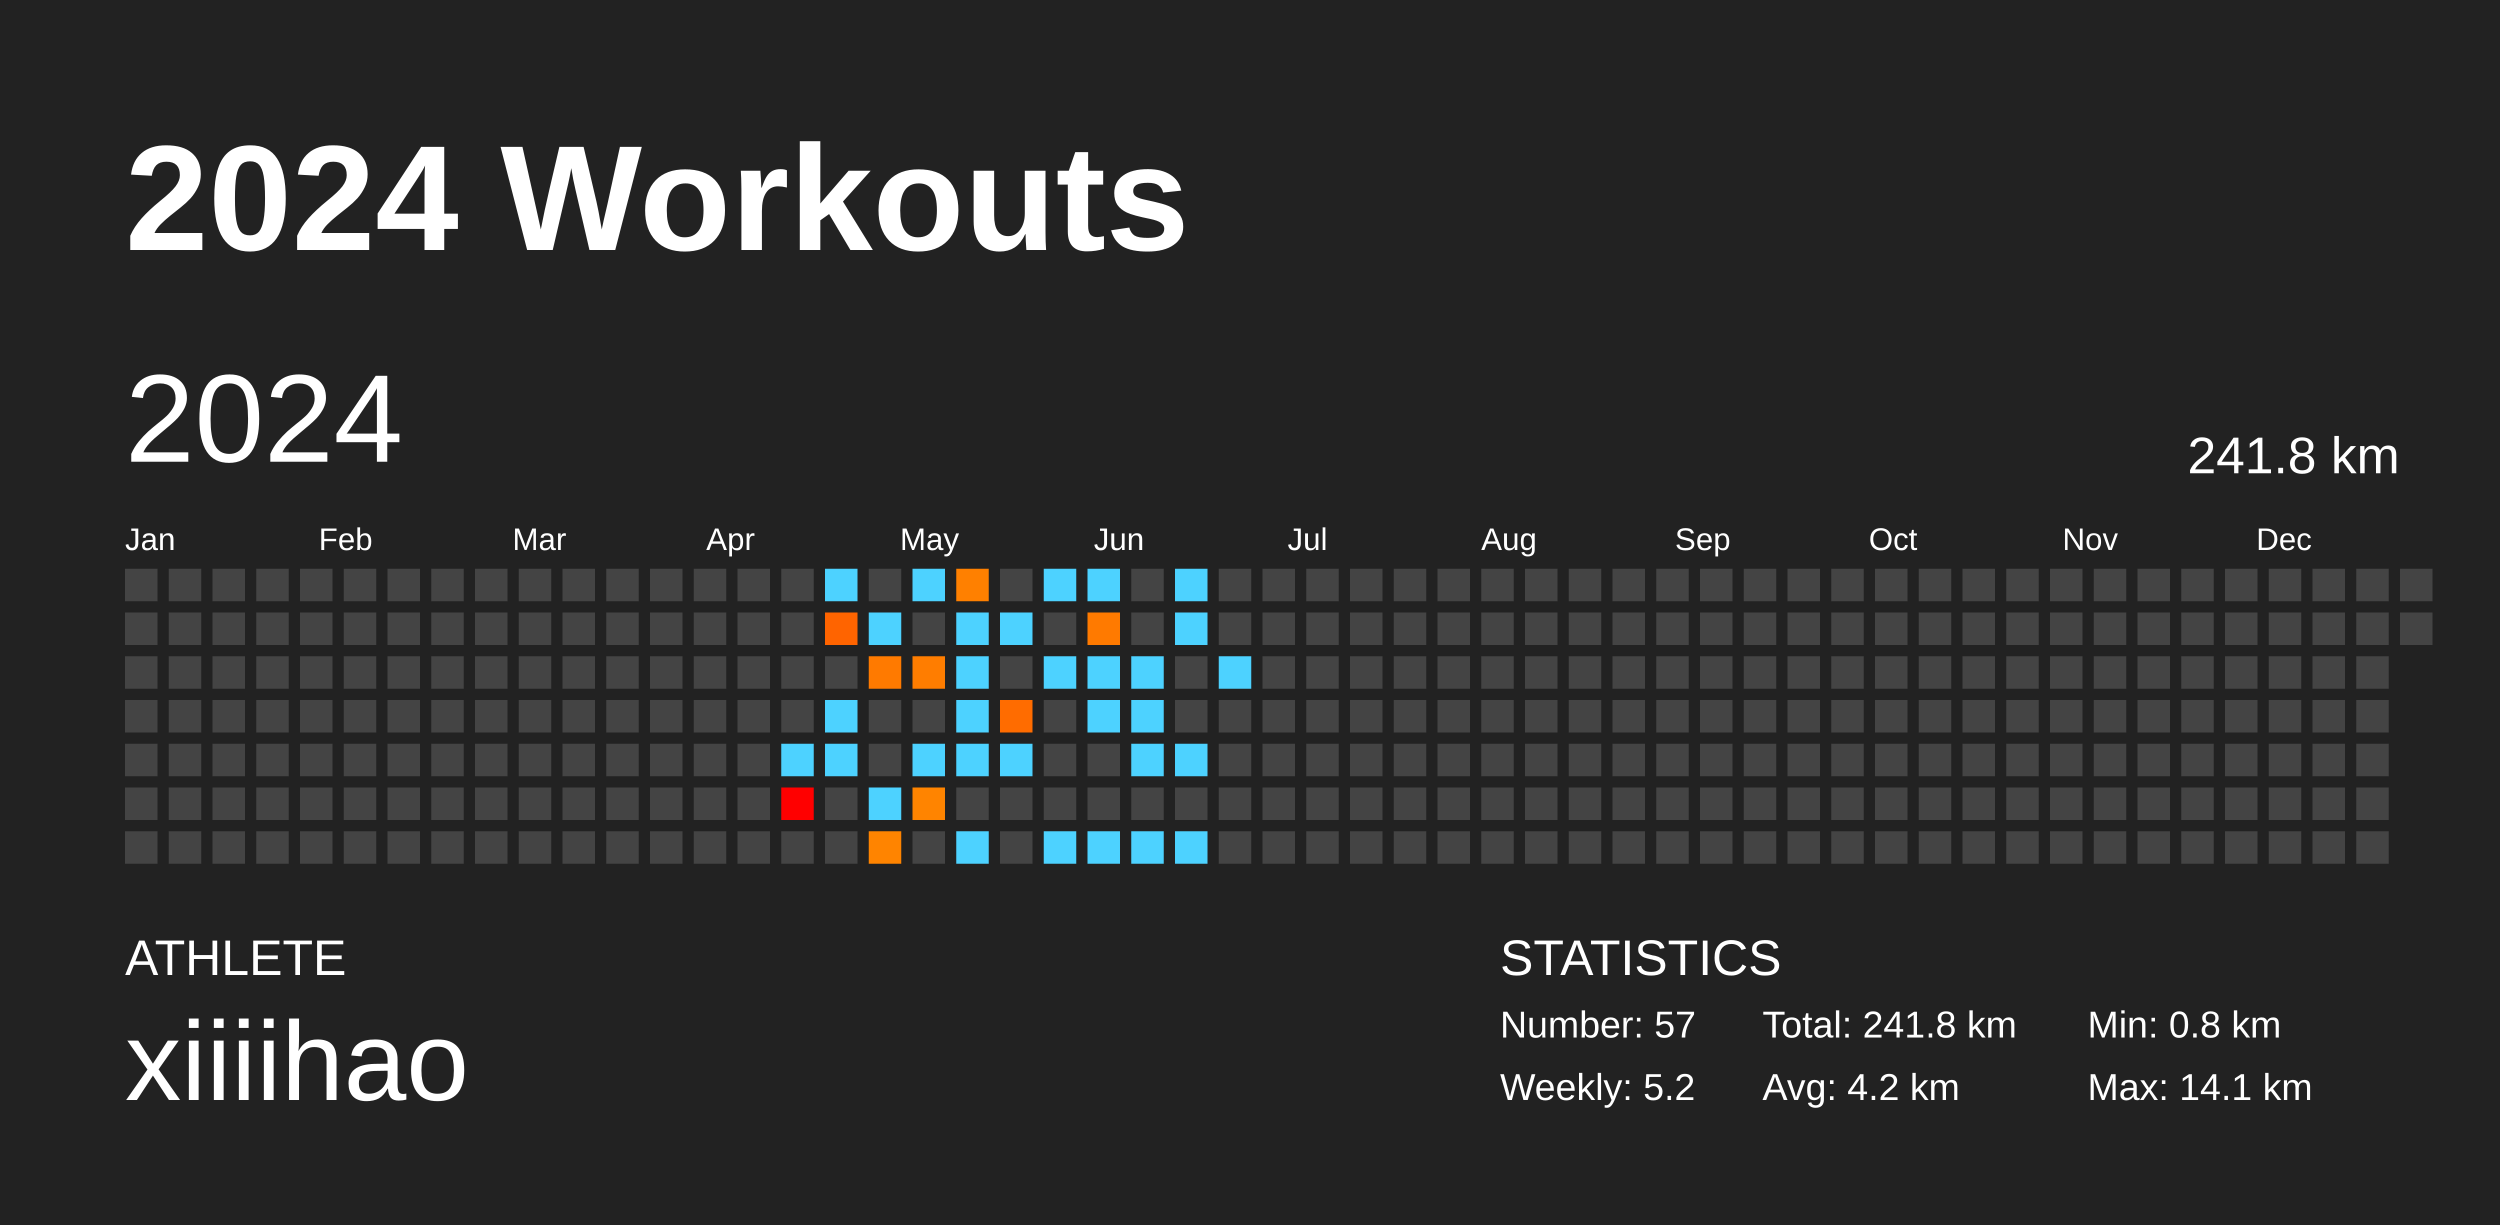
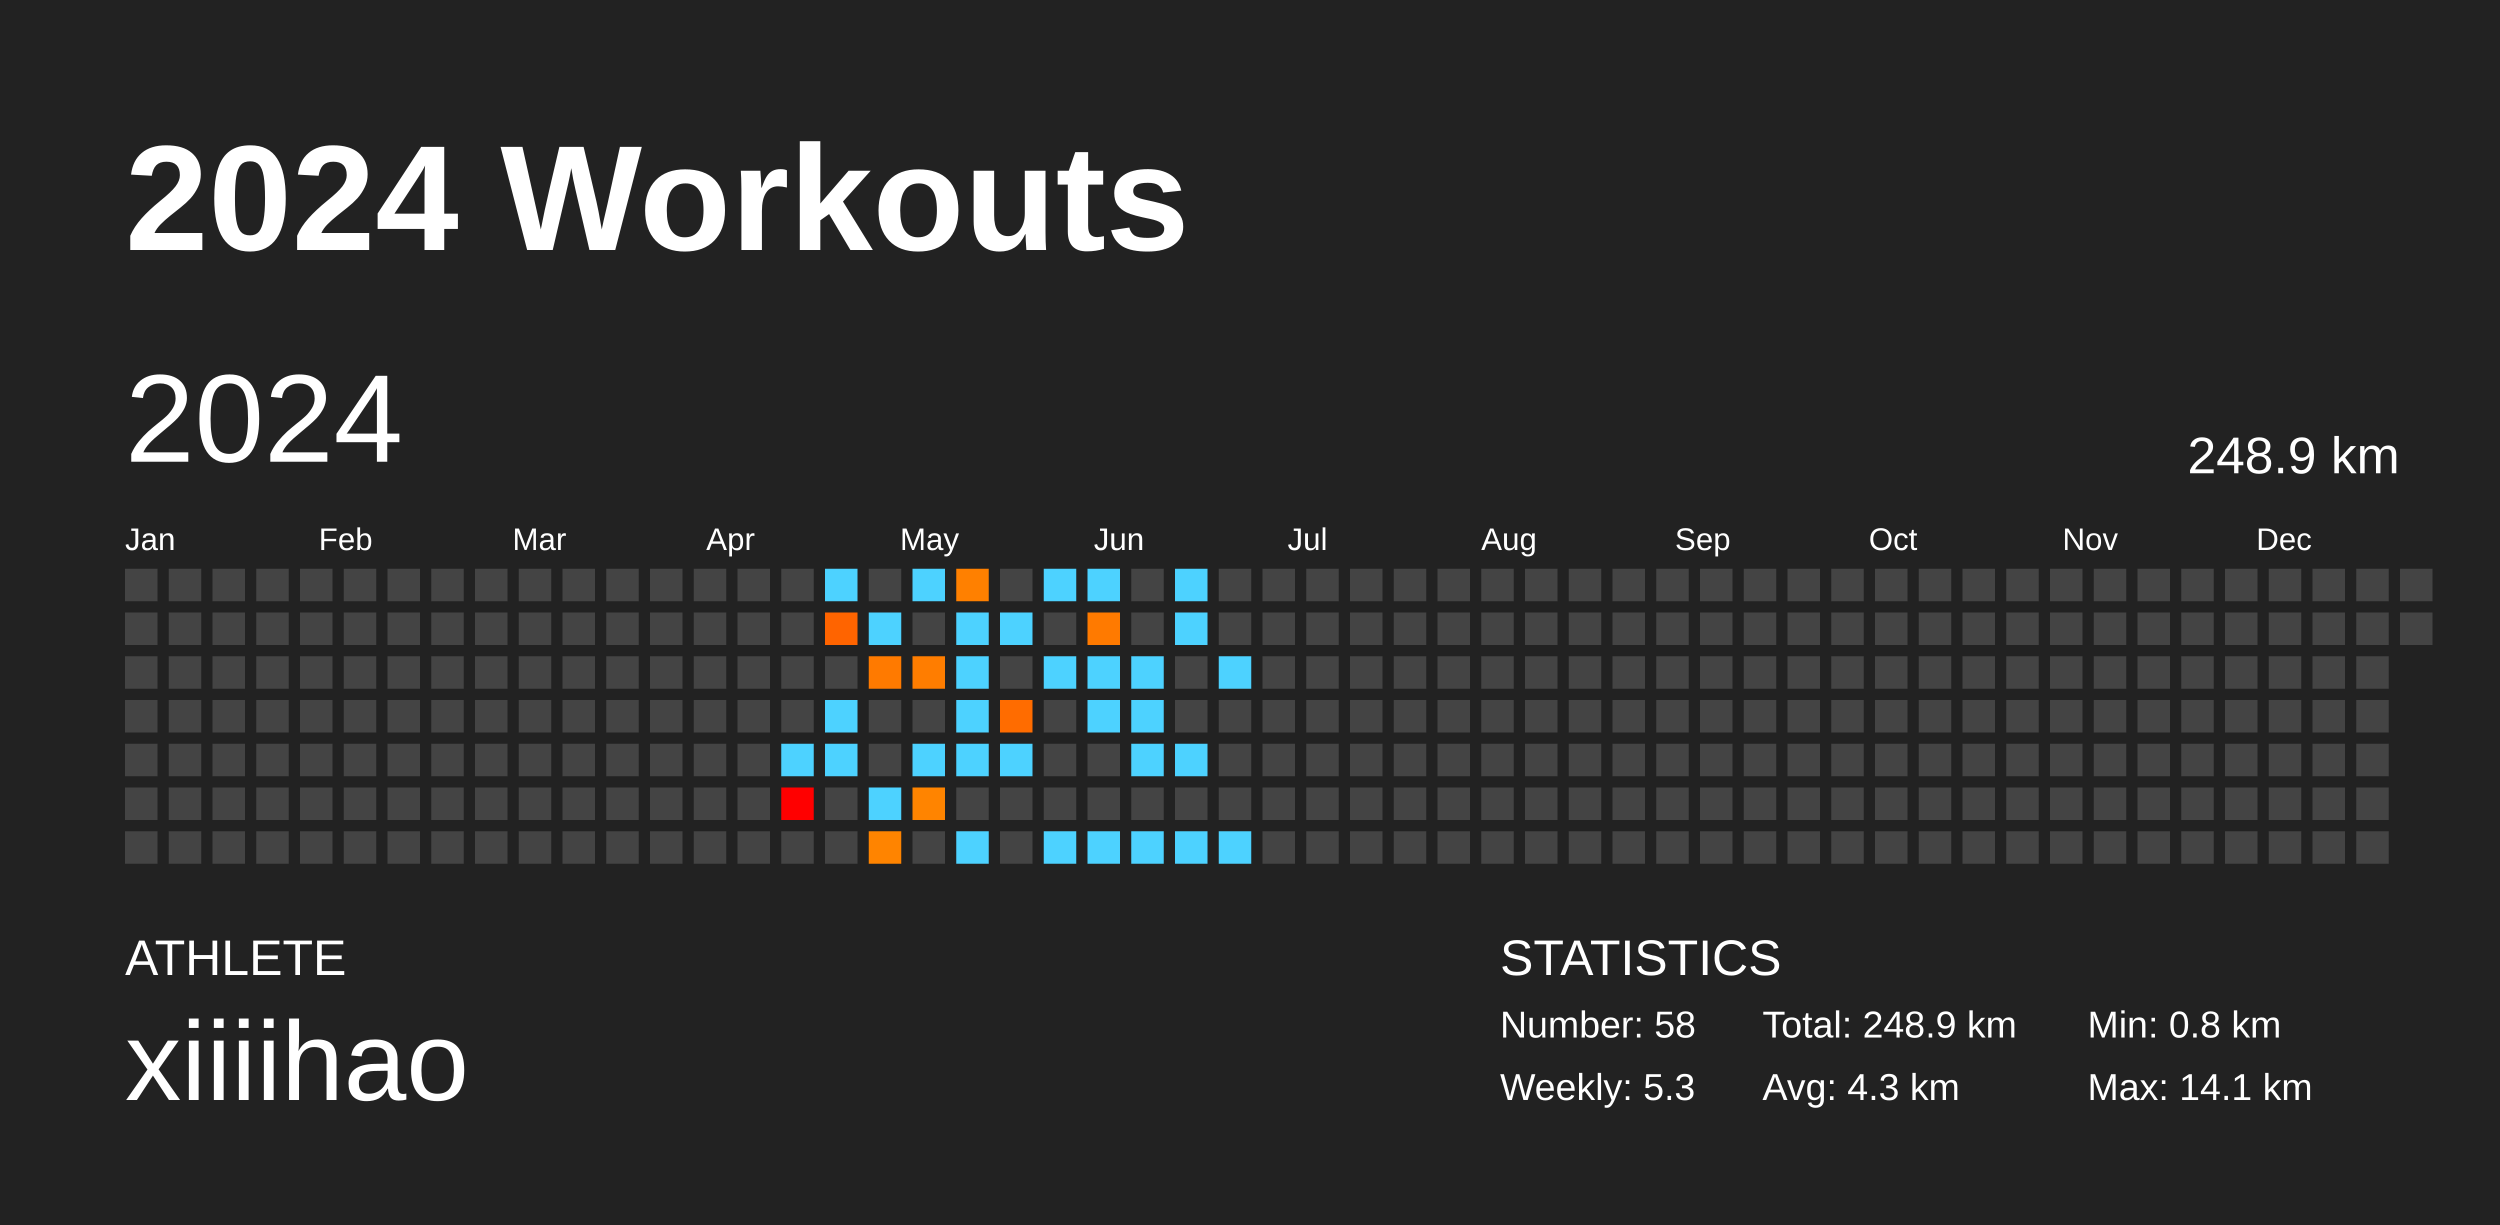
<svg xmlns="http://www.w3.org/2000/svg" baseProfile="full" height="98mm" version="1.1" viewBox="0,0,200,98" width="200mm">
  <defs />
  <rect fill="#222222" height="98" width="200" x="0" y="0" />
  <text fill="#FFFFFF" style="font-size:12px; font-family:Arial; font-weight:bold;" x="10" y="20">2024 Workouts</text>
  <text fill="#FFFFFF" style="font-size:4px; font-family:Arial" x="10" y="78">ATHLETE</text>
  <text fill="#FFFFFF" style="font-size:9px; font-family:Arial" x="10" y="88">xiiiihao</text>
  <text fill="#FFFFFF" style="font-size:4px; font-family:Arial" x="120" y="78">STATISTICS</text>
-   <text fill="#FFFFFF" style="font-size:3px; font-family:Arial" x="120" y="83">Number: 57</text>
-   <text fill="#FFFFFF" style="font-size:3px; font-family:Arial" x="120" y="88">Weekly: 5.2</text>
-   <text fill="#FFFFFF" style="font-size:3px; font-family:Arial" x="141" y="83">Total: 241.8 km</text>
-   <text fill="#FFFFFF" style="font-size:3px; font-family:Arial" x="141" y="88">Avg: 4.2 km</text>
+   <text fill="#FFFFFF" style="font-size:3px; font-family:Arial" x="120" y="83">Number: 58</text>
+   <text fill="#FFFFFF" style="font-size:3px; font-family:Arial" x="120" y="88">Weekly: 5.3</text>
+   <text fill="#FFFFFF" style="font-size:3px; font-family:Arial" x="141" y="83">Total: 248.9 km</text>
+   <text fill="#FFFFFF" style="font-size:3px; font-family:Arial" x="141" y="88">Avg: 4.3 km</text>
  <text fill="#FFFFFF" style="font-size:3px; font-family:Arial" x="167" y="83">Min: 0.8 km</text>
  <text fill="#FFFFFF" style="font-size:3px; font-family:Arial" x="167" y="88">Max: 14.1 km</text>
  <text dominant-baseline="hanging" fill="#FFFFFF" style="font-size:10.0px; font-family:Arial;" x="10" y="30">2024</text>
-   <text dominant-baseline="hanging" fill="#FFFFFF" style="font-size:4.125px; font-family:Arial;" x="175" y="35">241.8 km</text>
+   <text dominant-baseline="hanging" fill="#FFFFFF" style="font-size:4.125px; font-family:Arial;" x="175" y="35">248.9 km</text>
  <text fill="#FFFFFF" style="font-size:2.5px; font-family:Arial" x="10.0" y="44">Jan</text>
  <text fill="#FFFFFF" style="font-size:2.5px; font-family:Arial" x="25.5" y="44">Feb</text>
  <text fill="#FFFFFF" style="font-size:2.5px; font-family:Arial" x="41.0" y="44">Mar</text>
  <text fill="#FFFFFF" style="font-size:2.5px; font-family:Arial" x="56.5" y="44">Apr</text>
  <text fill="#FFFFFF" style="font-size:2.5px; font-family:Arial" x="72.0" y="44">May</text>
  <text fill="#FFFFFF" style="font-size:2.5px; font-family:Arial" x="87.5" y="44">Jun</text>
  <text fill="#FFFFFF" style="font-size:2.5px; font-family:Arial" x="103.0" y="44">Jul</text>
  <text fill="#FFFFFF" style="font-size:2.5px; font-family:Arial" x="118.5" y="44">Aug</text>
  <text fill="#FFFFFF" style="font-size:2.5px; font-family:Arial" x="134.0" y="44">Sep</text>
  <text fill="#FFFFFF" style="font-size:2.5px; font-family:Arial" x="149.5" y="44">Oct</text>
  <text fill="#FFFFFF" style="font-size:2.5px; font-family:Arial" x="165.0" y="44">Nov</text>
  <text fill="#FFFFFF" style="font-size:2.5px; font-family:Arial" x="180.5" y="44">Dec</text>
  <rect fill="#444444" height="2.6" width="2.6" x="10.0" y="45.5" />
  <rect fill="#444444" height="2.6" width="2.6" x="10.0" y="49.0" />
  <rect fill="#444444" height="2.6" width="2.6" x="10.0" y="52.5" />
  <rect fill="#444444" height="2.6" width="2.6" x="10.0" y="56.0" />
  <rect fill="#444444" height="2.6" width="2.6" x="10.0" y="59.5" />
  <rect fill="#444444" height="2.6" width="2.6" x="10.0" y="63.0" />
  <rect fill="#444444" height="2.6" width="2.6" x="10.0" y="66.5" />
  <rect fill="#444444" height="2.6" width="2.6" x="13.5" y="45.5" />
  <rect fill="#444444" height="2.6" width="2.6" x="13.5" y="49.0" />
  <rect fill="#444444" height="2.6" width="2.6" x="13.5" y="52.5" />
  <rect fill="#444444" height="2.6" width="2.6" x="13.5" y="56.0" />
  <rect fill="#444444" height="2.6" width="2.6" x="13.5" y="59.5" />
  <rect fill="#444444" height="2.6" width="2.6" x="13.5" y="63.0" />
  <rect fill="#444444" height="2.6" width="2.6" x="13.5" y="66.5" />
  <rect fill="#444444" height="2.6" width="2.6" x="17.0" y="45.5" />
  <rect fill="#444444" height="2.6" width="2.6" x="17.0" y="49.0" />
  <rect fill="#444444" height="2.6" width="2.6" x="17.0" y="52.5" />
  <rect fill="#444444" height="2.6" width="2.6" x="17.0" y="56.0" />
  <rect fill="#444444" height="2.6" width="2.6" x="17.0" y="59.5" />
  <rect fill="#444444" height="2.6" width="2.6" x="17.0" y="63.0" />
  <rect fill="#444444" height="2.6" width="2.6" x="17.0" y="66.5" />
  <rect fill="#444444" height="2.6" width="2.6" x="20.5" y="45.5" />
  <rect fill="#444444" height="2.6" width="2.6" x="20.5" y="49.0" />
  <rect fill="#444444" height="2.6" width="2.6" x="20.5" y="52.5" />
  <rect fill="#444444" height="2.6" width="2.6" x="20.5" y="56.0" />
  <rect fill="#444444" height="2.6" width="2.6" x="20.5" y="59.5" />
  <rect fill="#444444" height="2.6" width="2.6" x="20.5" y="63.0" />
  <rect fill="#444444" height="2.6" width="2.6" x="20.5" y="66.5" />
  <rect fill="#444444" height="2.6" width="2.6" x="24.0" y="45.5" />
  <rect fill="#444444" height="2.6" width="2.6" x="24.0" y="49.0" />
  <rect fill="#444444" height="2.6" width="2.6" x="24.0" y="52.5" />
  <rect fill="#444444" height="2.6" width="2.6" x="24.0" y="56.0" />
  <rect fill="#444444" height="2.6" width="2.6" x="24.0" y="59.5" />
  <rect fill="#444444" height="2.6" width="2.6" x="24.0" y="63.0" />
  <rect fill="#444444" height="2.6" width="2.6" x="24.0" y="66.5" />
  <rect fill="#444444" height="2.6" width="2.6" x="27.5" y="45.5" />
  <rect fill="#444444" height="2.6" width="2.6" x="27.5" y="49.0" />
  <rect fill="#444444" height="2.6" width="2.6" x="27.5" y="52.5" />
  <rect fill="#444444" height="2.6" width="2.6" x="27.5" y="56.0" />
  <rect fill="#444444" height="2.6" width="2.6" x="27.5" y="59.5" />
  <rect fill="#444444" height="2.6" width="2.6" x="27.5" y="63.0" />
  <rect fill="#444444" height="2.6" width="2.6" x="27.5" y="66.5" />
  <rect fill="#444444" height="2.6" width="2.6" x="31.0" y="45.5" />
  <rect fill="#444444" height="2.6" width="2.6" x="31.0" y="49.0" />
  <rect fill="#444444" height="2.6" width="2.6" x="31.0" y="52.5" />
  <rect fill="#444444" height="2.6" width="2.6" x="31.0" y="56.0" />
  <rect fill="#444444" height="2.6" width="2.6" x="31.0" y="59.5" />
  <rect fill="#444444" height="2.6" width="2.6" x="31.0" y="63.0" />
  <rect fill="#444444" height="2.6" width="2.6" x="31.0" y="66.5" />
  <rect fill="#444444" height="2.6" width="2.6" x="34.5" y="45.5" />
  <rect fill="#444444" height="2.6" width="2.6" x="34.5" y="49.0" />
  <rect fill="#444444" height="2.6" width="2.6" x="34.5" y="52.5" />
  <rect fill="#444444" height="2.6" width="2.6" x="34.5" y="56.0" />
  <rect fill="#444444" height="2.6" width="2.6" x="34.5" y="59.5" />
  <rect fill="#444444" height="2.6" width="2.6" x="34.5" y="63.0" />
  <rect fill="#444444" height="2.6" width="2.6" x="34.5" y="66.5" />
  <rect fill="#444444" height="2.6" width="2.6" x="38.0" y="45.5" />
  <rect fill="#444444" height="2.6" width="2.6" x="38.0" y="49.0" />
  <rect fill="#444444" height="2.6" width="2.6" x="38.0" y="52.5" />
  <rect fill="#444444" height="2.6" width="2.6" x="38.0" y="56.0" />
  <rect fill="#444444" height="2.6" width="2.6" x="38.0" y="59.5" />
  <rect fill="#444444" height="2.6" width="2.6" x="38.0" y="63.0" />
  <rect fill="#444444" height="2.6" width="2.6" x="38.0" y="66.5" />
  <rect fill="#444444" height="2.6" width="2.6" x="41.5" y="45.5" />
  <rect fill="#444444" height="2.6" width="2.6" x="41.5" y="49.0" />
  <rect fill="#444444" height="2.6" width="2.6" x="41.5" y="52.5" />
  <rect fill="#444444" height="2.6" width="2.6" x="41.5" y="56.0" />
  <rect fill="#444444" height="2.6" width="2.6" x="41.5" y="59.5" />
  <rect fill="#444444" height="2.6" width="2.6" x="41.5" y="63.0" />
  <rect fill="#444444" height="2.6" width="2.6" x="41.5" y="66.5" />
  <rect fill="#444444" height="2.6" width="2.6" x="45.0" y="45.5" />
  <rect fill="#444444" height="2.6" width="2.6" x="45.0" y="49.0" />
  <rect fill="#444444" height="2.6" width="2.6" x="45.0" y="52.5" />
  <rect fill="#444444" height="2.6" width="2.6" x="45.0" y="56.0" />
  <rect fill="#444444" height="2.6" width="2.6" x="45.0" y="59.5" />
  <rect fill="#444444" height="2.6" width="2.6" x="45.0" y="63.0" />
  <rect fill="#444444" height="2.6" width="2.6" x="45.0" y="66.5" />
  <rect fill="#444444" height="2.6" width="2.6" x="48.5" y="45.5" />
  <rect fill="#444444" height="2.6" width="2.6" x="48.5" y="49.0" />
  <rect fill="#444444" height="2.6" width="2.6" x="48.5" y="52.5" />
  <rect fill="#444444" height="2.6" width="2.6" x="48.5" y="56.0" />
  <rect fill="#444444" height="2.6" width="2.6" x="48.5" y="59.5" />
  <rect fill="#444444" height="2.6" width="2.6" x="48.5" y="63.0" />
  <rect fill="#444444" height="2.6" width="2.6" x="48.5" y="66.5" />
  <rect fill="#444444" height="2.6" width="2.6" x="52.0" y="45.5" />
  <rect fill="#444444" height="2.6" width="2.6" x="52.0" y="49.0" />
  <rect fill="#444444" height="2.6" width="2.6" x="52.0" y="52.5" />
  <rect fill="#444444" height="2.6" width="2.6" x="52.0" y="56.0" />
  <rect fill="#444444" height="2.6" width="2.6" x="52.0" y="59.5" />
  <rect fill="#444444" height="2.6" width="2.6" x="52.0" y="63.0" />
  <rect fill="#444444" height="2.6" width="2.6" x="52.0" y="66.5" />
  <rect fill="#444444" height="2.6" width="2.6" x="55.5" y="45.5" />
  <rect fill="#444444" height="2.6" width="2.6" x="55.5" y="49.0" />
  <rect fill="#444444" height="2.6" width="2.6" x="55.5" y="52.5" />
  <rect fill="#444444" height="2.6" width="2.6" x="55.5" y="56.0" />
  <rect fill="#444444" height="2.6" width="2.6" x="55.5" y="59.5" />
  <rect fill="#444444" height="2.6" width="2.6" x="55.5" y="63.0" />
  <rect fill="#444444" height="2.6" width="2.6" x="55.5" y="66.5" />
  <rect fill="#444444" height="2.6" width="2.6" x="59.0" y="45.5" />
  <rect fill="#444444" height="2.6" width="2.6" x="59.0" y="49.0" />
  <rect fill="#444444" height="2.6" width="2.6" x="59.0" y="52.5" />
  <rect fill="#444444" height="2.6" width="2.6" x="59.0" y="56.0" />
  <rect fill="#444444" height="2.6" width="2.6" x="59.0" y="59.5" />
  <rect fill="#444444" height="2.6" width="2.6" x="59.0" y="63.0" />
  <rect fill="#444444" height="2.6" width="2.6" x="59.0" y="66.5" />
  <rect fill="#444444" height="2.6" width="2.6" x="62.5" y="45.5" />
  <rect fill="#444444" height="2.6" width="2.6" x="62.5" y="49.0" />
  <rect fill="#444444" height="2.6" width="2.6" x="62.5" y="52.5" />
  <rect fill="#444444" height="2.6" width="2.6" x="62.5" y="56.0" />
  <rect fill="#4dd2ff" height="2.6" width="2.6" x="62.5" y="59.5" />
  <rect fill="#ff0000" height="2.6" width="2.6" x="62.5" y="63.0" />
  <rect fill="#444444" height="2.6" width="2.6" x="62.5" y="66.5" />
  <rect fill="#4dd2ff" height="2.6" width="2.6" x="66.0" y="45.5" />
  <rect fill="#ff6400" height="2.6" width="2.6" x="66.0" y="49.0" />
  <rect fill="#444444" height="2.6" width="2.6" x="66.0" y="52.5" />
  <rect fill="#4dd2ff" height="2.6" width="2.6" x="66.0" y="56.0" />
  <rect fill="#4dd2ff" height="2.6" width="2.6" x="66.0" y="59.5" />
  <rect fill="#444444" height="2.6" width="2.6" x="66.0" y="63.0" />
  <rect fill="#444444" height="2.6" width="2.6" x="66.0" y="66.5" />
  <rect fill="#444444" height="2.6" width="2.6" x="69.5" y="45.5" />
  <rect fill="#4dd2ff" height="2.6" width="2.6" x="69.5" y="49.0" />
  <rect fill="#ff7a00" height="2.6" width="2.6" x="69.5" y="52.5" />
  <rect fill="#444444" height="2.6" width="2.6" x="69.5" y="56.0" />
  <rect fill="#444444" height="2.6" width="2.6" x="69.5" y="59.5" />
  <rect fill="#4dd2ff" height="2.6" width="2.6" x="69.5" y="63.0" />
  <rect fill="#ff8400" height="2.6" width="2.6" x="69.5" y="66.5" />
  <rect fill="#4dd2ff" height="2.6" width="2.6" x="73.0" y="45.5" />
  <rect fill="#444444" height="2.6" width="2.6" x="73.0" y="49.0" />
  <rect fill="#ff7d00" height="2.6" width="2.6" x="73.0" y="52.5" />
  <rect fill="#444444" height="2.6" width="2.6" x="73.0" y="56.0" />
  <rect fill="#4dd2ff" height="2.6" width="2.6" x="73.0" y="59.5" />
  <rect fill="#ff8400" height="2.6" width="2.6" x="73.0" y="63.0" />
  <rect fill="#444444" height="2.6" width="2.6" x="73.0" y="66.5" />
  <rect fill="#ff8000" height="2.6" width="2.6" x="76.5" y="45.5" />
  <rect fill="#4dd2ff" height="2.6" width="2.6" x="76.5" y="49.0" />
  <rect fill="#4dd2ff" height="2.6" width="2.6" x="76.5" y="52.5" />
  <rect fill="#4dd2ff" height="2.6" width="2.6" x="76.5" y="56.0" />
  <rect fill="#4dd2ff" height="2.6" width="2.6" x="76.5" y="59.5" />
  <rect fill="#444444" height="2.6" width="2.6" x="76.5" y="63.0" />
  <rect fill="#4dd2ff" height="2.6" width="2.6" x="76.5" y="66.5" />
  <rect fill="#444444" height="2.6" width="2.6" x="80.0" y="45.5" />
  <rect fill="#4dd2ff" height="2.6" width="2.6" x="80.0" y="49.0" />
  <rect fill="#444444" height="2.6" width="2.6" x="80.0" y="52.5" />
  <rect fill="#ff6c00" height="2.6" width="2.6" x="80.0" y="56.0" />
  <rect fill="#4dd2ff" height="2.6" width="2.6" x="80.0" y="59.5" />
  <rect fill="#444444" height="2.6" width="2.6" x="80.0" y="63.0" />
  <rect fill="#444444" height="2.6" width="2.6" x="80.0" y="66.5" />
  <rect fill="#4dd2ff" height="2.6" width="2.6" x="83.5" y="45.5" />
  <rect fill="#444444" height="2.6" width="2.6" x="83.5" y="49.0" />
  <rect fill="#4dd2ff" height="2.6" width="2.6" x="83.5" y="52.5" />
  <rect fill="#444444" height="2.6" width="2.6" x="83.5" y="56.0" />
  <rect fill="#444444" height="2.6" width="2.6" x="83.5" y="59.5" />
  <rect fill="#444444" height="2.6" width="2.6" x="83.5" y="63.0" />
  <rect fill="#4dd2ff" height="2.6" width="2.6" x="83.5" y="66.5" />
  <rect fill="#4dd2ff" height="2.6" width="2.6" x="87.0" y="45.5" />
  <rect fill="#ff7a00" height="2.6" width="2.6" x="87.0" y="49.0" />
  <rect fill="#4dd2ff" height="2.6" width="2.6" x="87.0" y="52.5" />
  <rect fill="#4dd2ff" height="2.6" width="2.6" x="87.0" y="56.0" />
  <rect fill="#444444" height="2.6" width="2.6" x="87.0" y="59.5" />
  <rect fill="#444444" height="2.6" width="2.6" x="87.0" y="63.0" />
  <rect fill="#4dd2ff" height="2.6" width="2.6" x="87.0" y="66.5" />
  <rect fill="#444444" height="2.6" width="2.6" x="90.5" y="45.5" />
  <rect fill="#444444" height="2.6" width="2.6" x="90.5" y="49.0" />
  <rect fill="#4dd2ff" height="2.6" width="2.6" x="90.5" y="52.5" />
  <rect fill="#4dd2ff" height="2.6" width="2.6" x="90.5" y="56.0" />
  <rect fill="#4dd2ff" height="2.6" width="2.6" x="90.5" y="59.5" />
  <rect fill="#444444" height="2.6" width="2.6" x="90.5" y="63.0" />
  <rect fill="#4dd2ff" height="2.6" width="2.6" x="90.5" y="66.5" />
  <rect fill="#4dd2ff" height="2.6" width="2.6" x="94.0" y="45.5" />
  <rect fill="#4dd2ff" height="2.6" width="2.6" x="94.0" y="49.0" />
  <rect fill="#444444" height="2.6" width="2.6" x="94.0" y="52.5" />
  <rect fill="#444444" height="2.6" width="2.6" x="94.0" y="56.0" />
  <rect fill="#4dd2ff" height="2.6" width="2.6" x="94.0" y="59.5" />
  <rect fill="#444444" height="2.6" width="2.6" x="94.0" y="63.0" />
  <rect fill="#4dd2ff" height="2.6" width="2.6" x="94.0" y="66.5" />
  <rect fill="#444444" height="2.6" width="2.6" x="97.5" y="45.5" />
  <rect fill="#444444" height="2.6" width="2.6" x="97.5" y="49.0" />
  <rect fill="#4dd2ff" height="2.6" width="2.6" x="97.5" y="52.5" />
  <rect fill="#444444" height="2.6" width="2.6" x="97.5" y="56.0" />
  <rect fill="#444444" height="2.6" width="2.6" x="97.5" y="59.5" />
  <rect fill="#444444" height="2.6" width="2.6" x="97.5" y="63.0" />
-   <rect fill="#444444" height="2.6" width="2.6" x="97.5" y="66.5" />
+   <rect fill="#4dd2ff" height="2.6" width="2.6" x="97.5" y="66.5" />
  <rect fill="#444444" height="2.6" width="2.6" x="101.0" y="45.5" />
  <rect fill="#444444" height="2.6" width="2.6" x="101.0" y="49.0" />
  <rect fill="#444444" height="2.6" width="2.6" x="101.0" y="52.5" />
  <rect fill="#444444" height="2.6" width="2.6" x="101.0" y="56.0" />
  <rect fill="#444444" height="2.6" width="2.6" x="101.0" y="59.5" />
  <rect fill="#444444" height="2.6" width="2.6" x="101.0" y="63.0" />
  <rect fill="#444444" height="2.6" width="2.6" x="101.0" y="66.5" />
  <rect fill="#444444" height="2.6" width="2.6" x="104.5" y="45.5" />
  <rect fill="#444444" height="2.6" width="2.6" x="104.5" y="49.0" />
  <rect fill="#444444" height="2.6" width="2.6" x="104.5" y="52.5" />
  <rect fill="#444444" height="2.6" width="2.6" x="104.5" y="56.0" />
  <rect fill="#444444" height="2.6" width="2.6" x="104.5" y="59.5" />
  <rect fill="#444444" height="2.6" width="2.6" x="104.5" y="63.0" />
  <rect fill="#444444" height="2.6" width="2.6" x="104.5" y="66.5" />
  <rect fill="#444444" height="2.6" width="2.6" x="108.0" y="45.5" />
  <rect fill="#444444" height="2.6" width="2.6" x="108.0" y="49.0" />
  <rect fill="#444444" height="2.6" width="2.6" x="108.0" y="52.5" />
  <rect fill="#444444" height="2.6" width="2.6" x="108.0" y="56.0" />
  <rect fill="#444444" height="2.6" width="2.6" x="108.0" y="59.5" />
  <rect fill="#444444" height="2.6" width="2.6" x="108.0" y="63.0" />
  <rect fill="#444444" height="2.6" width="2.6" x="108.0" y="66.5" />
  <rect fill="#444444" height="2.6" width="2.6" x="111.5" y="45.5" />
  <rect fill="#444444" height="2.6" width="2.6" x="111.5" y="49.0" />
  <rect fill="#444444" height="2.6" width="2.6" x="111.5" y="52.5" />
  <rect fill="#444444" height="2.6" width="2.6" x="111.5" y="56.0" />
  <rect fill="#444444" height="2.6" width="2.6" x="111.5" y="59.5" />
  <rect fill="#444444" height="2.6" width="2.6" x="111.5" y="63.0" />
  <rect fill="#444444" height="2.6" width="2.6" x="111.5" y="66.5" />
  <rect fill="#444444" height="2.6" width="2.6" x="115.0" y="45.5" />
  <rect fill="#444444" height="2.6" width="2.6" x="115.0" y="49.0" />
  <rect fill="#444444" height="2.6" width="2.6" x="115.0" y="52.5" />
  <rect fill="#444444" height="2.6" width="2.6" x="115.0" y="56.0" />
  <rect fill="#444444" height="2.6" width="2.6" x="115.0" y="59.5" />
  <rect fill="#444444" height="2.6" width="2.6" x="115.0" y="63.0" />
  <rect fill="#444444" height="2.6" width="2.6" x="115.0" y="66.5" />
  <rect fill="#444444" height="2.6" width="2.6" x="118.5" y="45.5" />
  <rect fill="#444444" height="2.6" width="2.6" x="118.5" y="49.0" />
  <rect fill="#444444" height="2.6" width="2.6" x="118.5" y="52.5" />
  <rect fill="#444444" height="2.6" width="2.6" x="118.5" y="56.0" />
  <rect fill="#444444" height="2.6" width="2.6" x="118.5" y="59.5" />
  <rect fill="#444444" height="2.6" width="2.6" x="118.5" y="63.0" />
  <rect fill="#444444" height="2.6" width="2.6" x="118.5" y="66.5" />
  <rect fill="#444444" height="2.6" width="2.6" x="122.0" y="45.5" />
  <rect fill="#444444" height="2.6" width="2.6" x="122.0" y="49.0" />
  <rect fill="#444444" height="2.6" width="2.6" x="122.0" y="52.5" />
  <rect fill="#444444" height="2.6" width="2.6" x="122.0" y="56.0" />
  <rect fill="#444444" height="2.6" width="2.6" x="122.0" y="59.5" />
  <rect fill="#444444" height="2.6" width="2.6" x="122.0" y="63.0" />
  <rect fill="#444444" height="2.6" width="2.6" x="122.0" y="66.5" />
  <rect fill="#444444" height="2.6" width="2.6" x="125.5" y="45.5" />
  <rect fill="#444444" height="2.6" width="2.6" x="125.5" y="49.0" />
  <rect fill="#444444" height="2.6" width="2.6" x="125.5" y="52.5" />
  <rect fill="#444444" height="2.6" width="2.6" x="125.5" y="56.0" />
  <rect fill="#444444" height="2.6" width="2.6" x="125.5" y="59.5" />
  <rect fill="#444444" height="2.6" width="2.6" x="125.5" y="63.0" />
  <rect fill="#444444" height="2.6" width="2.6" x="125.5" y="66.5" />
  <rect fill="#444444" height="2.6" width="2.6" x="129.0" y="45.5" />
  <rect fill="#444444" height="2.6" width="2.6" x="129.0" y="49.0" />
  <rect fill="#444444" height="2.6" width="2.6" x="129.0" y="52.5" />
  <rect fill="#444444" height="2.6" width="2.6" x="129.0" y="56.0" />
  <rect fill="#444444" height="2.6" width="2.6" x="129.0" y="59.5" />
  <rect fill="#444444" height="2.6" width="2.6" x="129.0" y="63.0" />
  <rect fill="#444444" height="2.6" width="2.6" x="129.0" y="66.5" />
  <rect fill="#444444" height="2.6" width="2.6" x="132.5" y="45.5" />
  <rect fill="#444444" height="2.6" width="2.6" x="132.5" y="49.0" />
  <rect fill="#444444" height="2.6" width="2.6" x="132.5" y="52.5" />
  <rect fill="#444444" height="2.6" width="2.6" x="132.5" y="56.0" />
  <rect fill="#444444" height="2.6" width="2.6" x="132.5" y="59.5" />
  <rect fill="#444444" height="2.6" width="2.6" x="132.5" y="63.0" />
  <rect fill="#444444" height="2.6" width="2.6" x="132.5" y="66.5" />
  <rect fill="#444444" height="2.6" width="2.6" x="136.0" y="45.5" />
  <rect fill="#444444" height="2.6" width="2.6" x="136.0" y="49.0" />
  <rect fill="#444444" height="2.6" width="2.6" x="136.0" y="52.5" />
  <rect fill="#444444" height="2.6" width="2.6" x="136.0" y="56.0" />
  <rect fill="#444444" height="2.6" width="2.6" x="136.0" y="59.5" />
  <rect fill="#444444" height="2.6" width="2.6" x="136.0" y="63.0" />
  <rect fill="#444444" height="2.6" width="2.6" x="136.0" y="66.5" />
  <rect fill="#444444" height="2.6" width="2.6" x="139.5" y="45.5" />
  <rect fill="#444444" height="2.6" width="2.6" x="139.5" y="49.0" />
  <rect fill="#444444" height="2.6" width="2.6" x="139.5" y="52.5" />
  <rect fill="#444444" height="2.6" width="2.6" x="139.5" y="56.0" />
  <rect fill="#444444" height="2.6" width="2.6" x="139.5" y="59.5" />
  <rect fill="#444444" height="2.6" width="2.6" x="139.5" y="63.0" />
  <rect fill="#444444" height="2.6" width="2.6" x="139.5" y="66.5" />
  <rect fill="#444444" height="2.6" width="2.6" x="143.0" y="45.5" />
  <rect fill="#444444" height="2.6" width="2.6" x="143.0" y="49.0" />
  <rect fill="#444444" height="2.6" width="2.6" x="143.0" y="52.5" />
  <rect fill="#444444" height="2.6" width="2.6" x="143.0" y="56.0" />
  <rect fill="#444444" height="2.6" width="2.6" x="143.0" y="59.5" />
  <rect fill="#444444" height="2.6" width="2.6" x="143.0" y="63.0" />
  <rect fill="#444444" height="2.6" width="2.6" x="143.0" y="66.5" />
  <rect fill="#444444" height="2.6" width="2.6" x="146.5" y="45.5" />
  <rect fill="#444444" height="2.6" width="2.6" x="146.5" y="49.0" />
  <rect fill="#444444" height="2.6" width="2.6" x="146.5" y="52.5" />
  <rect fill="#444444" height="2.6" width="2.6" x="146.5" y="56.0" />
  <rect fill="#444444" height="2.6" width="2.6" x="146.5" y="59.5" />
  <rect fill="#444444" height="2.6" width="2.6" x="146.5" y="63.0" />
  <rect fill="#444444" height="2.6" width="2.6" x="146.5" y="66.5" />
  <rect fill="#444444" height="2.6" width="2.6" x="150.0" y="45.5" />
  <rect fill="#444444" height="2.6" width="2.6" x="150.0" y="49.0" />
  <rect fill="#444444" height="2.6" width="2.6" x="150.0" y="52.5" />
  <rect fill="#444444" height="2.6" width="2.6" x="150.0" y="56.0" />
  <rect fill="#444444" height="2.6" width="2.6" x="150.0" y="59.5" />
  <rect fill="#444444" height="2.6" width="2.6" x="150.0" y="63.0" />
  <rect fill="#444444" height="2.6" width="2.6" x="150.0" y="66.5" />
  <rect fill="#444444" height="2.6" width="2.6" x="153.5" y="45.5" />
  <rect fill="#444444" height="2.6" width="2.6" x="153.5" y="49.0" />
  <rect fill="#444444" height="2.6" width="2.6" x="153.5" y="52.5" />
  <rect fill="#444444" height="2.6" width="2.6" x="153.5" y="56.0" />
  <rect fill="#444444" height="2.6" width="2.6" x="153.5" y="59.5" />
  <rect fill="#444444" height="2.6" width="2.6" x="153.5" y="63.0" />
  <rect fill="#444444" height="2.6" width="2.6" x="153.5" y="66.5" />
  <rect fill="#444444" height="2.6" width="2.6" x="157.0" y="45.5" />
  <rect fill="#444444" height="2.6" width="2.6" x="157.0" y="49.0" />
  <rect fill="#444444" height="2.6" width="2.6" x="157.0" y="52.5" />
  <rect fill="#444444" height="2.6" width="2.6" x="157.0" y="56.0" />
  <rect fill="#444444" height="2.6" width="2.6" x="157.0" y="59.5" />
  <rect fill="#444444" height="2.6" width="2.6" x="157.0" y="63.0" />
  <rect fill="#444444" height="2.6" width="2.6" x="157.0" y="66.5" />
  <rect fill="#444444" height="2.6" width="2.6" x="160.5" y="45.5" />
  <rect fill="#444444" height="2.6" width="2.6" x="160.5" y="49.0" />
  <rect fill="#444444" height="2.6" width="2.6" x="160.5" y="52.5" />
  <rect fill="#444444" height="2.6" width="2.6" x="160.5" y="56.0" />
  <rect fill="#444444" height="2.6" width="2.6" x="160.5" y="59.5" />
  <rect fill="#444444" height="2.6" width="2.6" x="160.5" y="63.0" />
  <rect fill="#444444" height="2.6" width="2.6" x="160.5" y="66.5" />
  <rect fill="#444444" height="2.6" width="2.6" x="164.0" y="45.5" />
  <rect fill="#444444" height="2.6" width="2.6" x="164.0" y="49.0" />
  <rect fill="#444444" height="2.6" width="2.6" x="164.0" y="52.5" />
  <rect fill="#444444" height="2.6" width="2.6" x="164.0" y="56.0" />
  <rect fill="#444444" height="2.6" width="2.6" x="164.0" y="59.5" />
  <rect fill="#444444" height="2.6" width="2.6" x="164.0" y="63.0" />
  <rect fill="#444444" height="2.6" width="2.6" x="164.0" y="66.5" />
  <rect fill="#444444" height="2.6" width="2.6" x="167.5" y="45.5" />
  <rect fill="#444444" height="2.6" width="2.6" x="167.5" y="49.0" />
  <rect fill="#444444" height="2.6" width="2.6" x="167.5" y="52.5" />
  <rect fill="#444444" height="2.6" width="2.6" x="167.5" y="56.0" />
  <rect fill="#444444" height="2.6" width="2.6" x="167.5" y="59.5" />
  <rect fill="#444444" height="2.6" width="2.6" x="167.5" y="63.0" />
  <rect fill="#444444" height="2.6" width="2.6" x="167.5" y="66.5" />
  <rect fill="#444444" height="2.6" width="2.6" x="171.0" y="45.5" />
  <rect fill="#444444" height="2.6" width="2.6" x="171.0" y="49.0" />
  <rect fill="#444444" height="2.6" width="2.6" x="171.0" y="52.5" />
  <rect fill="#444444" height="2.6" width="2.6" x="171.0" y="56.0" />
  <rect fill="#444444" height="2.6" width="2.6" x="171.0" y="59.5" />
  <rect fill="#444444" height="2.6" width="2.6" x="171.0" y="63.0" />
  <rect fill="#444444" height="2.6" width="2.6" x="171.0" y="66.5" />
  <rect fill="#444444" height="2.6" width="2.6" x="174.5" y="45.5" />
  <rect fill="#444444" height="2.6" width="2.6" x="174.5" y="49.0" />
  <rect fill="#444444" height="2.6" width="2.6" x="174.5" y="52.5" />
  <rect fill="#444444" height="2.6" width="2.6" x="174.5" y="56.0" />
  <rect fill="#444444" height="2.6" width="2.6" x="174.5" y="59.5" />
  <rect fill="#444444" height="2.6" width="2.6" x="174.5" y="63.0" />
  <rect fill="#444444" height="2.6" width="2.6" x="174.5" y="66.5" />
  <rect fill="#444444" height="2.6" width="2.6" x="178.0" y="45.5" />
  <rect fill="#444444" height="2.6" width="2.6" x="178.0" y="49.0" />
  <rect fill="#444444" height="2.6" width="2.6" x="178.0" y="52.5" />
  <rect fill="#444444" height="2.6" width="2.6" x="178.0" y="56.0" />
  <rect fill="#444444" height="2.6" width="2.6" x="178.0" y="59.5" />
  <rect fill="#444444" height="2.6" width="2.6" x="178.0" y="63.0" />
  <rect fill="#444444" height="2.6" width="2.6" x="178.0" y="66.5" />
  <rect fill="#444444" height="2.6" width="2.6" x="181.5" y="45.5" />
  <rect fill="#444444" height="2.6" width="2.6" x="181.5" y="49.0" />
  <rect fill="#444444" height="2.6" width="2.6" x="181.5" y="52.5" />
  <rect fill="#444444" height="2.6" width="2.6" x="181.5" y="56.0" />
  <rect fill="#444444" height="2.6" width="2.6" x="181.5" y="59.5" />
  <rect fill="#444444" height="2.6" width="2.6" x="181.5" y="63.0" />
  <rect fill="#444444" height="2.6" width="2.6" x="181.5" y="66.5" />
  <rect fill="#444444" height="2.6" width="2.6" x="185.0" y="45.5" />
  <rect fill="#444444" height="2.6" width="2.6" x="185.0" y="49.0" />
  <rect fill="#444444" height="2.6" width="2.6" x="185.0" y="52.5" />
  <rect fill="#444444" height="2.6" width="2.6" x="185.0" y="56.0" />
  <rect fill="#444444" height="2.6" width="2.6" x="185.0" y="59.5" />
  <rect fill="#444444" height="2.6" width="2.6" x="185.0" y="63.0" />
  <rect fill="#444444" height="2.6" width="2.6" x="185.0" y="66.5" />
  <rect fill="#444444" height="2.6" width="2.6" x="188.5" y="45.5" />
  <rect fill="#444444" height="2.6" width="2.6" x="188.5" y="49.0" />
  <rect fill="#444444" height="2.6" width="2.6" x="188.5" y="52.5" />
  <rect fill="#444444" height="2.6" width="2.6" x="188.5" y="56.0" />
  <rect fill="#444444" height="2.6" width="2.6" x="188.5" y="59.5" />
  <rect fill="#444444" height="2.6" width="2.6" x="188.5" y="63.0" />
  <rect fill="#444444" height="2.6" width="2.6" x="188.5" y="66.5" />
  <rect fill="#444444" height="2.6" width="2.6" x="192.0" y="45.5" />
  <rect fill="#444444" height="2.6" width="2.6" x="192.0" y="49.0" />
</svg>
